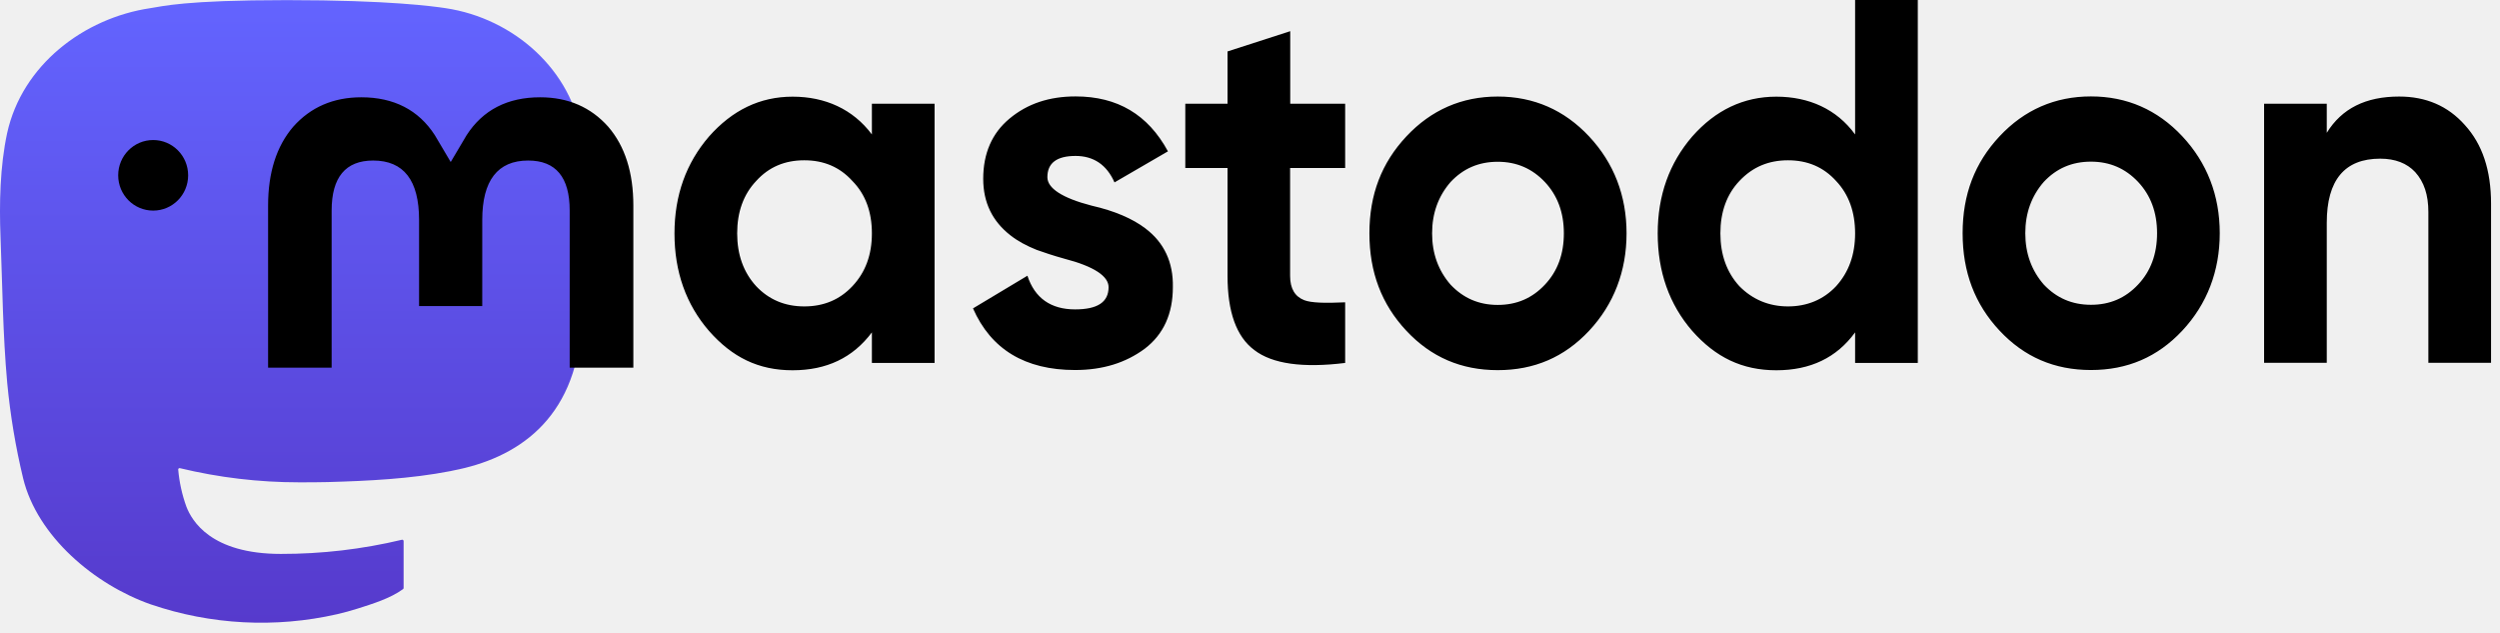
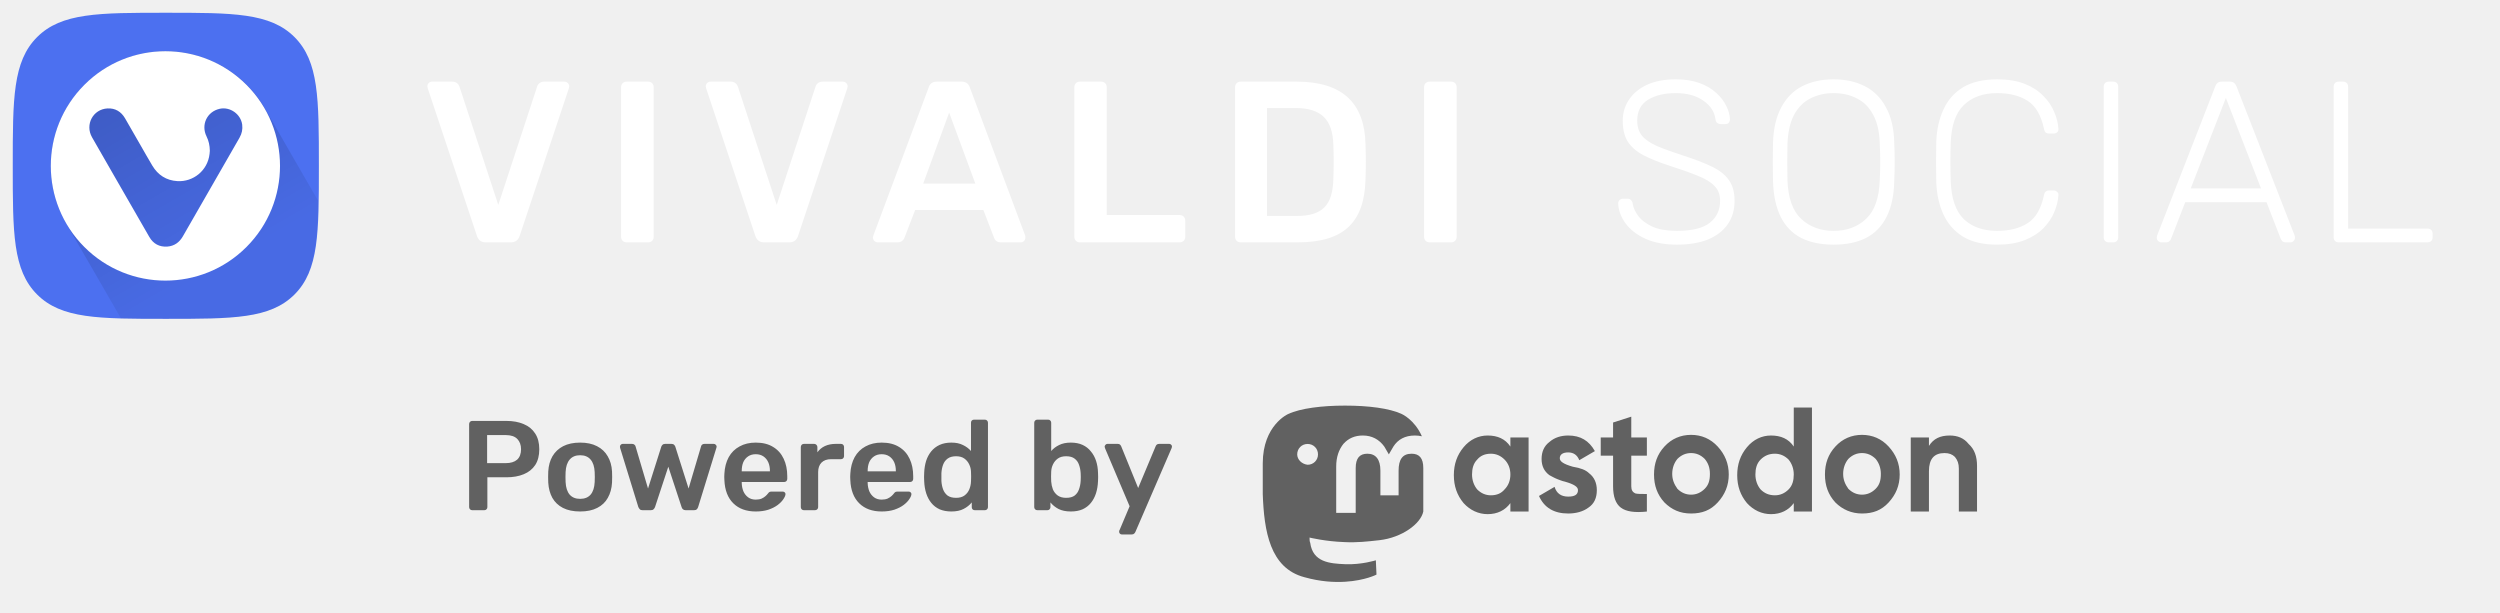
- <svg xmlns="http://www.w3.org/2000/svg" xmlns:xlink="http://www.w3.org/1999/xlink" width="261" height="66" viewBox="0 0 261 66" fill="none">
+ <svg xmlns="http://www.w3.org/2000/svg" xmlns:xlink="http://www.w3.org/1999/xlink" width="196" height="48" viewBox="0 0 196 48" fill="none">
  <symbol id="logo-symbol-wordmark">
-     <path d="M60.754 14.403C59.814 7.419 53.727 1.916 46.512 0.849C45.294 0.669 40.682 0.013 29.997 0.013H29.918C19.23 0.013 16.937 0.669 15.72 0.849C8.705 1.886 2.299 6.832 0.745 13.898C-0.003 17.378 -0.083 21.237 0.056 24.776C0.254 29.851 0.293 34.918 0.753 39.973C1.072 43.331 1.628 46.661 2.417 49.941C3.894 55.997 9.875 61.037 15.734 63.093C22.008 65.237 28.754 65.593 35.218 64.121C35.929 63.956 36.632 63.764 37.325 63.545C38.897 63.046 40.738 62.487 42.091 61.507C42.11 61.493 42.125 61.475 42.136 61.455C42.147 61.434 42.153 61.412 42.153 61.389V56.49C42.153 56.469 42.148 56.447 42.138 56.428C42.129 56.409 42.115 56.392 42.098 56.379C42.081 56.365 42.061 56.356 42.04 56.351C42.019 56.346 41.997 56.347 41.976 56.351C37.834 57.341 33.59 57.836 29.332 57.829C22.005 57.829 20.034 54.351 19.469 52.904C19.016 51.653 18.727 50.348 18.612 49.022C18.611 49 18.615 48.977 18.624 48.957C18.633 48.937 18.647 48.919 18.664 48.904C18.682 48.89 18.702 48.88 18.724 48.876C18.745 48.871 18.768 48.871 18.79 48.877C22.862 49.859 27.037 50.355 31.227 50.354C32.234 50.354 33.239 50.354 34.246 50.328C38.46 50.209 42.901 49.994 47.047 49.184C47.15 49.164 47.253 49.146 47.342 49.119C53.881 47.864 60.104 43.923 60.736 33.943C60.76 33.55 60.819 29.828 60.819 29.42C60.822 28.035 61.265 19.591 60.754 14.403Z" fill="url(#paint0_linear_89_11)" />
-     <path d="M12.344 18.303C12.344 16.267 13.978 14.619 15.997 14.619C18.016 14.619 19.65 16.267 19.65 18.303C19.65 20.34 18.016 21.987 15.997 21.987C13.978 21.987 12.344 20.34 12.344 18.303Z" fill="currentColor" />
-     <path d="M66.148 21.468V38.384H59.499V21.974C59.499 18.511 58.058 16.76 55.164 16.76C51.975 16.76 50.367 18.848 50.367 22.96V31.95H43.769V22.96C43.769 18.835 42.174 16.76 38.971 16.76C36.09 16.76 34.637 18.511 34.637 21.974V38.384H28V21.468C28 18.018 28.875 15.268 30.624 13.231C32.437 11.195 34.804 10.157 37.736 10.157C41.132 10.157 43.717 11.48 45.415 14.114L47.074 16.915L48.733 14.114C50.431 11.48 53.004 10.157 56.412 10.157C59.344 10.157 61.711 11.195 63.525 13.231C65.274 15.268 66.148 18.005 66.148 21.468ZM89.03 29.874C90.406 28.409 91.062 26.579 91.062 24.361C91.062 22.143 90.406 20.301 89.03 18.9C87.705 17.434 86.033 16.734 84.001 16.734C81.969 16.734 80.296 17.434 78.972 18.9C77.647 20.301 76.991 22.143 76.991 24.361C76.991 26.579 77.647 28.422 78.972 29.874C80.296 31.275 81.969 31.989 84.001 31.989C86.033 31.989 87.705 31.288 89.03 29.874ZM91.062 10.832H97.609V37.891H91.062V34.7C89.081 37.346 86.342 38.656 82.779 38.656C79.216 38.656 76.477 37.307 74.046 34.544C71.653 31.781 70.444 28.37 70.444 24.374C70.444 20.379 71.666 17.019 74.046 14.256C76.489 11.493 79.383 10.092 82.779 10.092C86.174 10.092 89.081 11.389 91.062 14.036V10.845V10.832ZM119.654 23.868C121.583 25.334 122.548 27.384 122.496 29.978C122.496 32.741 121.532 34.907 119.551 36.412C117.57 37.878 115.178 38.63 112.284 38.63C107.049 38.63 103.499 36.464 101.621 32.196L107.306 28.785C108.065 31.107 109.737 32.3 112.284 32.3C114.625 32.3 115.782 31.548 115.782 29.978C115.782 28.837 114.265 27.812 111.165 27.008C109.995 26.683 109.03 26.359 108.271 26.087C107.204 25.659 106.29 25.166 105.532 24.569C103.654 23.103 102.689 21.157 102.689 18.667C102.689 16.02 103.602 13.906 105.429 12.388C107.306 10.819 109.596 10.066 112.335 10.066C116.709 10.066 119.898 11.96 121.982 15.8L116.4 19.043C115.59 17.201 114.213 16.28 112.335 16.28C110.355 16.28 109.39 17.032 109.39 18.498C109.39 19.64 110.908 20.664 114.008 21.468C116.4 22.013 118.278 22.818 119.641 23.855L119.654 23.868ZM140.477 17.538H134.741V28.798C134.741 30.147 135.255 30.964 136.22 31.34C136.927 31.613 138.355 31.665 140.49 31.561V37.891C136.079 38.436 132.876 37.995 130.998 36.542C129.12 35.141 128.207 32.534 128.207 28.811V17.538H123.795V10.832H128.207V5.37L134.754 3.256V10.832H140.49V17.538H140.477ZM161.352 29.719C162.677 28.318 163.333 26.528 163.333 24.361C163.333 22.195 162.677 20.418 161.352 19.004C160.027 17.603 158.407 16.889 156.426 16.889C154.445 16.889 152.825 17.59 151.5 19.004C150.227 20.47 149.571 22.247 149.571 24.361C149.571 26.476 150.227 28.253 151.5 29.719C152.825 31.12 154.445 31.833 156.426 31.833C158.407 31.833 160.027 31.133 161.352 29.719ZM146.883 34.531C144.297 31.768 143.024 28.422 143.024 24.361C143.024 20.301 144.297 17.006 146.883 14.243C149.468 11.48 152.67 10.079 156.426 10.079C160.182 10.079 163.384 11.48 165.97 14.243C168.555 17.006 169.88 20.418 169.88 24.361C169.88 28.305 168.555 31.768 165.97 34.531C163.384 37.294 160.233 38.643 156.426 38.643C152.619 38.643 149.468 37.294 146.883 34.531ZM191.771 29.874C193.095 28.409 193.751 26.579 193.751 24.361C193.751 22.143 193.095 20.301 191.771 18.9C190.446 17.434 188.774 16.734 186.742 16.734C184.709 16.734 183.037 17.434 181.661 18.9C180.336 20.301 179.68 22.143 179.68 24.361C179.68 26.579 180.336 28.422 181.661 29.874C183.037 31.275 184.761 31.989 186.742 31.989C188.722 31.989 190.446 31.288 191.771 29.874ZM193.751 0H200.298V37.891H193.751V34.7C191.822 37.346 189.082 38.656 185.52 38.656C181.957 38.656 179.179 37.307 176.735 34.544C174.343 31.781 173.134 28.37 173.134 24.374C173.134 20.379 174.356 17.019 176.735 14.256C179.166 11.493 182.111 10.092 185.52 10.092C188.928 10.092 191.822 11.389 193.751 14.036V0.013V0ZM223.308 29.706C224.633 28.305 225.289 26.515 225.289 24.348C225.289 22.182 224.633 20.405 223.308 18.991C221.983 17.59 220.363 16.877 218.382 16.877C216.401 16.877 214.78 17.577 213.456 18.991C212.182 20.457 211.526 22.234 211.526 24.348C211.526 26.463 212.182 28.24 213.456 29.706C214.78 31.107 216.401 31.82 218.382 31.82C220.363 31.82 221.983 31.12 223.308 29.706ZM208.838 34.518C206.253 31.755 204.98 28.409 204.98 24.348C204.98 20.288 206.253 16.993 208.838 14.23C211.424 11.467 214.626 10.066 218.382 10.066C222.137 10.066 225.34 11.467 227.925 14.23C230.511 16.993 231.835 20.405 231.835 24.348C231.835 28.292 230.511 31.755 227.925 34.518C225.34 37.281 222.189 38.63 218.382 38.63C214.575 38.63 211.424 37.281 208.838 34.518ZM260.17 21.261V37.878H253.623V22.13C253.623 20.34 253.173 18.991 252.247 17.966C251.385 17.045 250.164 16.565 248.594 16.565C244.89 16.565 243.012 18.783 243.012 23.272V37.878H236.466V10.832H243.012V13.867C244.581 11.325 247.077 10.079 250.575 10.079C253.366 10.079 255.656 11.052 257.431 13.05C259.257 15.047 260.17 17.759 260.17 21.274" fill="currentColor" />
+     <path d="M13 24.997C18.259 24.997 21.182 24.997 23.09 23.089C25 21.181 25 18.257 25 12.998C25 7.739 25 4.819 23.09 2.908C21.179 1 18.256 1 13 1C7.744 1 4.818 1 2.91 2.908C1 4.816 1 7.739 1 12.998C1 18.257 1 21.178 2.91 23.089C4.821 24.997 7.744 24.997 13 24.997Z" fill="#4C70F0" />
+     <path d="M20.809 8.563C19.66 6.547 17.735 4.974 15.315 4.326C10.512 3.041 5.577 5.887 4.29 10.688C3.642 13.104 4.043 15.554 5.213 17.554C5.228 17.582 5.247 17.613 5.262 17.641L9.491 24.972C10.191 24.991 10.951 24.997 11.768 25H11.775C11.849 25 11.923 25 11.997 25H12.003C12.154 25 12.306 25 12.46 25H12.5C12.651 25 12.803 25 12.957 25C15.296 25 17.173 25 18.704 24.833C20.617 24.622 21.991 24.151 23.052 23.092C24.599 21.547 24.892 19.332 24.948 15.752C22.475 11.465 20.806 8.576 20.802 8.566L20.809 8.563Z" fill="url(#gradient1)" />
+     <path d="M19.321 6.649C15.812 3.137 10.123 3.137 6.614 6.649C3.105 10.161 3.105 15.854 6.614 19.366C10.123 22.878 15.812 22.878 19.321 19.366C22.83 15.854 22.83 10.161 19.321 6.649ZM18.784 10.787C17.302 13.367 15.818 15.944 14.339 18.524C14.065 19.004 13.664 19.292 13.117 19.332C12.503 19.375 12.022 19.119 11.71 18.583C10.772 16.966 9.846 15.343 8.914 13.723C8.346 12.738 7.778 11.753 7.216 10.765C6.648 9.771 7.29 8.56 8.429 8.501C9.031 8.47 9.497 8.749 9.802 9.273C10.219 9.988 10.63 10.71 11.043 11.431C11.343 11.948 11.633 12.472 11.941 12.983C12.386 13.726 13.04 14.148 13.907 14.2C15.139 14.274 16.281 13.383 16.429 12.069C16.441 11.97 16.448 11.874 16.451 11.825C16.444 11.4 16.364 11.044 16.198 10.707C15.738 9.784 16.228 8.752 17.225 8.529C18.037 8.35 18.88 8.947 18.988 9.774C19.034 10.137 18.963 10.471 18.784 10.784V10.787Z" fill="white" />
+     <path d="M38.076 19H40.056C40.434 19 40.65 18.784 40.74 18.496L44.592 6.94C44.61 6.886 44.628 6.814 44.628 6.778C44.628 6.562 44.448 6.4 44.25 6.4H42.666C42.324 6.4 42.144 6.634 42.108 6.796L39.066 16.066L36.024 6.796C35.97 6.634 35.808 6.4 35.466 6.4H33.882C33.666 6.4 33.504 6.562 33.504 6.778C33.504 6.814 33.522 6.886 33.54 6.94L37.392 18.496C37.482 18.784 37.698 19 38.076 19ZM49.125 19H50.817C51.069 19 51.249 18.82 51.249 18.568V6.832C51.249 6.58 51.069 6.4 50.817 6.4H49.125C48.873 6.4 48.693 6.58 48.693 6.832V18.568C48.693 18.82 48.873 19 49.125 19ZM59.904 19H61.884C62.262 19 62.478 18.784 62.568 18.496L66.42 6.94C66.438 6.886 66.456 6.814 66.456 6.778C66.456 6.562 66.276 6.4 66.078 6.4H64.494C64.152 6.4 63.972 6.634 63.936 6.796L60.894 16.066L57.852 6.796C57.798 6.634 57.636 6.4 57.294 6.4H55.71C55.494 6.4 55.332 6.562 55.332 6.778C55.332 6.814 55.35 6.886 55.368 6.94L59.22 18.496C59.31 18.784 59.526 19 59.904 19ZM68.815 19H70.381C70.705 19 70.849 18.784 70.903 18.658L71.749 16.462H77.095L77.941 18.658C77.977 18.784 78.121 19 78.463 19H80.029C80.227 19 80.389 18.838 80.389 18.622C80.389 18.586 80.389 18.514 80.371 18.46L76.033 6.85C75.943 6.598 75.763 6.4 75.403 6.4H73.441C73.081 6.4 72.883 6.598 72.811 6.85L68.473 18.46C68.455 18.514 68.437 18.586 68.437 18.622C68.437 18.838 68.617 19 68.815 19ZM72.379 14.392L74.413 8.83L76.465 14.392H72.379ZM84.662 19H92.474C92.743 19 92.924 18.82 92.924 18.568V17.308C92.924 17.038 92.743 16.858 92.474 16.858H86.767V6.832C86.767 6.58 86.588 6.4 86.335 6.4H84.662C84.409 6.4 84.23 6.58 84.23 6.832V18.568C84.23 18.82 84.409 19 84.662 19ZM97.263 19H101.745C105.345 19 106.965 17.434 107.055 14.086C107.091 13.042 107.091 12.358 107.055 11.296C106.983 8.128 105.291 6.4 101.655 6.4H97.263C97.011 6.4 96.831 6.58 96.831 6.85V18.568C96.831 18.82 97.011 19 97.263 19ZM99.333 16.93V8.47H101.565C103.599 8.47 104.481 9.388 104.535 11.35C104.571 12.394 104.571 12.97 104.535 14.032C104.481 16.102 103.671 16.93 101.655 16.93H99.333ZM112.079 19H113.771C114.023 19 114.203 18.82 114.203 18.568V6.832C114.203 6.58 114.023 6.4 113.771 6.4H112.079C111.827 6.4 111.647 6.58 111.647 6.832V18.568C111.647 18.82 111.827 19 112.079 19Z" fill="currentColor" />
+     <path fill-rule="evenodd" clip-rule="evenodd" d="M108.172 42.348C109.904 42.144 111.382 41.074 111.586 40.106C111.586 40.106 111.586 40.106 111.586 40.106V36.692C111.586 35.927 111.28 35.571 110.669 35.571C109.955 35.571 109.65 36.029 109.65 36.895V38.832H108.223V36.895C108.223 36.029 107.866 35.571 107.204 35.571C106.592 35.571 106.287 35.927 106.287 36.692V40.208H104.758V36.59C104.758 35.825 104.962 35.265 105.318 34.806C105.726 34.348 106.236 34.144 106.847 34.144C107.561 34.144 108.121 34.45 108.529 35.01L108.885 35.622L109.242 35.01C109.599 34.45 110.159 34.144 110.924 34.144C111.115 34.144 111.301 34.164 111.477 34.205C110.895 32.894 109.904 32.462 109.904 32.462C108.936 32.004 107.255 31.8 105.471 31.8H105.42C103.688 31.8 101.955 32.004 100.987 32.462C100.987 32.462 99 33.329 99 36.335V38.73C99.102 41.634 99.561 44.539 102.261 45.252C103.535 45.609 104.605 45.66 105.471 45.609C107.051 45.507 107.917 45.048 107.917 45.048L107.866 43.927C107.866 43.927 106.745 44.284 105.471 44.233C104.248 44.182 102.924 44.08 102.72 42.552C102.669 42.45 102.669 42.297 102.669 42.144C102.669 42.144 103.892 42.45 105.42 42.501C106.356 42.55 107.197 42.456 108.08 42.358C108.111 42.355 108.141 42.351 108.172 42.348ZM102.516 34.806C102.057 34.806 101.701 35.163 101.701 35.622C101.701 36.029 102.057 36.386 102.516 36.437C102.975 36.437 103.331 36.08 103.331 35.622C103.331 35.163 102.975 34.806 102.516 34.806Z" fill="#616161" />
+     <path d="M117.955 38.373C118.261 38.068 118.414 37.66 118.414 37.201C118.414 36.743 118.261 36.335 117.955 36.029C117.65 35.724 117.293 35.571 116.885 35.571C116.427 35.571 116.07 35.724 115.815 36.029C115.51 36.335 115.408 36.743 115.408 37.201C115.408 37.66 115.561 38.068 115.815 38.373C116.121 38.679 116.478 38.832 116.885 38.832C117.344 38.832 117.701 38.679 117.955 38.373ZM118.414 34.297H119.841V40.106H118.414V39.443C118.006 40.004 117.395 40.309 116.631 40.309C115.917 40.309 115.255 40.004 114.745 39.443C114.236 38.832 113.981 38.118 113.981 37.252C113.981 36.386 114.236 35.673 114.745 35.061C115.255 34.45 115.917 34.144 116.631 34.144C117.395 34.144 118.006 34.399 118.414 35.01V34.297ZM124.58 37.099C124.987 37.405 125.191 37.864 125.191 38.424C125.191 39.036 124.987 39.494 124.529 39.8C124.121 40.106 123.561 40.259 122.949 40.259C121.828 40.259 121.064 39.8 120.656 38.883L121.879 38.169C122.032 38.679 122.389 38.934 122.949 38.934C123.459 38.934 123.713 38.781 123.713 38.424C123.713 38.169 123.408 37.966 122.694 37.762C122.439 37.711 122.236 37.609 122.083 37.558C121.828 37.456 121.675 37.354 121.471 37.252C121.064 36.947 120.86 36.539 120.86 35.978C120.86 35.418 121.064 34.959 121.471 34.654C121.879 34.297 122.389 34.144 122.949 34.144C123.917 34.144 124.58 34.552 125.038 35.367L123.815 36.08C123.662 35.673 123.357 35.469 122.949 35.469C122.541 35.469 122.287 35.622 122.287 35.927C122.287 36.182 122.592 36.386 123.306 36.59C123.917 36.692 124.325 36.845 124.58 37.099ZM129.115 35.724H127.892V38.118C127.892 38.424 127.994 38.577 128.197 38.679C128.35 38.73 128.656 38.73 129.115 38.73V40.106C128.146 40.208 127.484 40.106 127.076 39.8C126.669 39.494 126.465 38.934 126.465 38.118V35.724H125.497V34.297H126.465V33.125L127.892 32.666V34.297H129.115V35.724ZM133.65 38.322C133.955 38.017 134.057 37.66 134.057 37.15C134.057 36.641 133.904 36.284 133.65 35.978C133.344 35.673 132.987 35.52 132.58 35.52C132.172 35.52 131.815 35.673 131.51 35.978C131.255 36.284 131.102 36.692 131.102 37.15C131.102 37.609 131.255 37.966 131.51 38.322C131.815 38.628 132.172 38.781 132.58 38.781C132.987 38.781 133.344 38.628 133.65 38.322ZM130.49 39.392C129.93 38.781 129.675 38.068 129.675 37.201C129.675 36.335 129.93 35.622 130.49 35.01C131.051 34.399 131.764 34.093 132.58 34.093C133.395 34.093 134.108 34.399 134.669 35.01C135.229 35.622 135.535 36.335 135.535 37.201C135.535 38.068 135.229 38.781 134.669 39.392C134.108 40.004 133.446 40.259 132.58 40.259C131.713 40.259 131.051 39.953 130.49 39.392ZM140.223 38.373C140.529 38.068 140.631 37.66 140.631 37.201C140.631 36.743 140.478 36.335 140.223 36.029C139.917 35.724 139.561 35.571 139.153 35.571C138.694 35.571 138.338 35.724 138.032 36.029C137.726 36.335 137.624 36.743 137.624 37.201C137.624 37.66 137.777 38.068 138.032 38.373C138.338 38.679 138.694 38.832 139.153 38.832C139.561 38.832 139.917 38.679 140.223 38.373ZM140.631 31.953H142.057V40.106H140.631V39.443C140.223 40.004 139.611 40.309 138.847 40.309C138.134 40.309 137.471 40.004 136.962 39.443C136.452 38.832 136.197 38.118 136.197 37.252C136.197 36.386 136.452 35.673 136.962 35.061C137.471 34.45 138.134 34.144 138.847 34.144C139.611 34.144 140.223 34.399 140.631 35.01V31.953ZM147.051 38.322C147.357 38.017 147.459 37.66 147.459 37.15C147.459 36.692 147.306 36.284 147.051 35.978C146.745 35.673 146.389 35.52 145.981 35.52C145.573 35.52 145.217 35.673 144.911 35.978C144.656 36.284 144.503 36.692 144.503 37.15C144.503 37.609 144.656 37.966 144.911 38.322C145.217 38.628 145.573 38.781 145.981 38.781C146.389 38.781 146.745 38.628 147.051 38.322ZM143.892 39.392C143.331 38.781 143.076 38.068 143.076 37.201C143.076 36.335 143.331 35.622 143.892 35.01C144.452 34.399 145.166 34.093 145.981 34.093C146.796 34.093 147.51 34.399 148.07 35.01C148.631 35.622 148.936 36.335 148.936 37.201C148.936 38.068 148.631 38.781 148.07 39.392C147.51 40.004 146.847 40.259 145.981 40.259C145.166 40.259 144.452 39.953 143.892 39.392ZM155 36.539V40.106H153.573V36.743C153.573 36.335 153.471 36.08 153.268 35.825C153.064 35.622 152.809 35.52 152.452 35.52C151.637 35.52 151.229 35.978 151.229 36.947V40.106H149.803V34.297H151.229V34.959C151.586 34.399 152.096 34.144 152.86 34.144C153.471 34.144 153.981 34.348 154.338 34.806C154.796 35.214 155 35.775 155 36.539Z" fill="#616161" />
+     <path d="M37.02 40C36.953 40 36.897 39.977 36.85 39.93C36.803 39.883 36.78 39.827 36.78 39.76V33.25C36.78 33.177 36.803 33.117 36.85 33.07C36.897 33.023 36.953 33 37.02 33H39.7C40.22 33 40.673 33.083 41.06 33.25C41.447 33.41 41.747 33.657 41.96 33.99C42.173 34.317 42.28 34.727 42.28 35.22C42.28 35.72 42.173 36.133 41.96 36.46C41.747 36.78 41.447 37.02 41.06 37.18C40.673 37.34 40.22 37.42 39.7 37.42H38.21V39.76C38.21 39.827 38.187 39.883 38.14 39.93C38.1 39.977 38.043 40 37.97 40H37.02ZM38.19 36.31H39.65C40.037 36.31 40.333 36.22 40.54 36.04C40.747 35.853 40.85 35.58 40.85 35.22C40.85 34.887 40.753 34.62 40.56 34.42C40.367 34.213 40.063 34.11 39.65 34.11H38.19V36.31ZM45.483 40.1C44.95 40.1 44.5 40.007 44.133 39.82C43.773 39.633 43.497 39.37 43.303 39.03C43.117 38.69 43.01 38.293 42.983 37.84C42.977 37.72 42.973 37.573 42.973 37.4C42.973 37.227 42.977 37.08 42.983 36.96C43.01 36.5 43.12 36.103 43.313 35.77C43.513 35.43 43.793 35.167 44.153 34.98C44.52 34.793 44.963 34.7 45.483 34.7C46.003 34.7 46.443 34.793 46.803 34.98C47.17 35.167 47.45 35.43 47.643 35.77C47.843 36.103 47.957 36.5 47.983 36.96C47.99 37.08 47.993 37.227 47.993 37.4C47.993 37.573 47.99 37.72 47.983 37.84C47.957 38.293 47.847 38.69 47.653 39.03C47.467 39.37 47.19 39.633 46.823 39.82C46.463 40.007 46.017 40.1 45.483 40.1ZM45.483 39.11C45.837 39.11 46.11 39 46.303 38.78C46.497 38.553 46.603 38.223 46.623 37.79C46.63 37.69 46.633 37.56 46.633 37.4C46.633 37.24 46.63 37.11 46.623 37.01C46.603 36.583 46.497 36.257 46.303 36.03C46.11 35.803 45.837 35.69 45.483 35.69C45.13 35.69 44.857 35.803 44.663 36.03C44.47 36.257 44.363 36.583 44.343 37.01C44.337 37.11 44.333 37.24 44.333 37.4C44.333 37.56 44.337 37.69 44.343 37.79C44.363 38.223 44.47 38.553 44.663 38.78C44.857 39 45.13 39.11 45.483 39.11ZM50.375 40C50.282 40 50.212 39.977 50.165 39.93C50.118 39.883 50.078 39.823 50.045 39.75L48.615 35.11C48.608 35.077 48.605 35.047 48.605 35.02C48.605 34.96 48.625 34.91 48.665 34.87C48.712 34.823 48.762 34.8 48.815 34.8H49.555C49.635 34.8 49.698 34.823 49.745 34.87C49.792 34.91 49.818 34.95 49.825 34.99L50.805 38.3L51.845 35.02C51.858 34.973 51.888 34.927 51.935 34.88C51.982 34.827 52.052 34.8 52.145 34.8H52.645C52.738 34.8 52.808 34.827 52.855 34.88C52.902 34.927 52.932 34.973 52.945 35.02L53.985 38.3L54.965 34.99C54.972 34.95 54.995 34.91 55.035 34.87C55.082 34.823 55.145 34.8 55.225 34.8H55.965C56.025 34.8 56.075 34.823 56.115 34.87C56.162 34.91 56.185 34.96 56.185 35.02C56.185 35.047 56.178 35.077 56.165 35.11L54.735 39.75C54.715 39.823 54.678 39.883 54.625 39.93C54.578 39.977 54.508 40 54.415 40H53.765C53.672 40 53.598 39.977 53.545 39.93C53.492 39.883 53.455 39.823 53.435 39.75L52.395 36.59L51.355 39.75C51.328 39.823 51.288 39.883 51.235 39.93C51.188 39.977 51.115 40 51.015 40H50.375ZM59.252 40.1C58.512 40.1 57.925 39.887 57.492 39.46C57.058 39.033 56.825 38.427 56.792 37.64C56.785 37.573 56.782 37.49 56.782 37.39C56.782 37.283 56.785 37.2 56.792 37.14C56.818 36.64 56.932 36.207 57.132 35.84C57.338 35.473 57.622 35.193 57.982 35C58.342 34.8 58.765 34.7 59.252 34.7C59.792 34.7 60.245 34.813 60.612 35.04C60.978 35.26 61.255 35.57 61.442 35.97C61.628 36.363 61.722 36.82 61.722 37.34V37.55C61.722 37.617 61.698 37.673 61.652 37.72C61.605 37.767 61.545 37.79 61.472 37.79H58.152C58.152 37.79 58.152 37.8 58.152 37.82C58.152 37.84 58.152 37.857 58.152 37.87C58.158 38.103 58.202 38.32 58.282 38.52C58.368 38.713 58.492 38.87 58.652 38.99C58.818 39.11 59.015 39.17 59.242 39.17C59.428 39.17 59.585 39.143 59.712 39.09C59.838 39.03 59.942 38.963 60.022 38.89C60.102 38.817 60.158 38.757 60.192 38.71C60.252 38.63 60.298 38.583 60.332 38.57C60.372 38.55 60.428 38.54 60.502 38.54H61.362C61.428 38.54 61.482 38.56 61.522 38.6C61.568 38.64 61.588 38.69 61.582 38.75C61.575 38.857 61.518 38.987 61.412 39.14C61.312 39.293 61.165 39.443 60.972 39.59C60.778 39.737 60.535 39.86 60.242 39.96C59.955 40.053 59.625 40.1 59.252 40.1ZM58.152 36.95H60.362V36.92C60.362 36.66 60.318 36.433 60.232 36.24C60.145 36.047 60.018 35.893 59.852 35.78C59.685 35.667 59.485 35.61 59.252 35.61C59.018 35.61 58.818 35.667 58.652 35.78C58.485 35.893 58.358 36.047 58.272 36.24C58.192 36.433 58.152 36.66 58.152 36.92V36.95ZM63.023 40C62.956 40 62.9 39.977 62.853 39.93C62.806 39.883 62.783 39.827 62.783 39.76V35.05C62.783 34.977 62.806 34.917 62.853 34.87C62.9 34.823 62.956 34.8 63.023 34.8H63.833C63.9 34.8 63.956 34.823 64.003 34.87C64.056 34.917 64.083 34.977 64.083 35.05V35.46C64.236 35.247 64.433 35.083 64.673 34.97C64.92 34.857 65.203 34.8 65.523 34.8H65.933C66.006 34.8 66.063 34.823 66.103 34.87C66.15 34.917 66.173 34.973 66.173 35.04V35.76C66.173 35.827 66.15 35.883 66.103 35.93C66.063 35.977 66.006 36 65.933 36H65.153C64.833 36 64.583 36.09 64.403 36.27C64.23 36.45 64.143 36.697 64.143 37.01V39.76C64.143 39.827 64.12 39.883 64.073 39.93C64.026 39.977 63.966 40 63.893 40H63.023ZM69.125 40.1C68.385 40.1 67.798 39.887 67.365 39.46C66.931 39.033 66.698 38.427 66.665 37.64C66.658 37.573 66.655 37.49 66.655 37.39C66.655 37.283 66.658 37.2 66.665 37.14C66.691 36.64 66.805 36.207 67.005 35.84C67.211 35.473 67.495 35.193 67.855 35C68.215 34.8 68.638 34.7 69.125 34.7C69.665 34.7 70.118 34.813 70.485 35.04C70.851 35.26 71.128 35.57 71.315 35.97C71.501 36.363 71.595 36.82 71.595 37.34V37.55C71.595 37.617 71.571 37.673 71.525 37.72C71.478 37.767 71.418 37.79 71.345 37.79H68.025C68.025 37.79 68.025 37.8 68.025 37.82C68.025 37.84 68.025 37.857 68.025 37.87C68.031 38.103 68.075 38.32 68.155 38.52C68.241 38.713 68.365 38.87 68.525 38.99C68.691 39.11 68.888 39.17 69.115 39.17C69.301 39.17 69.458 39.143 69.585 39.09C69.711 39.03 69.815 38.963 69.895 38.89C69.975 38.817 70.031 38.757 70.065 38.71C70.125 38.63 70.171 38.583 70.205 38.57C70.245 38.55 70.301 38.54 70.375 38.54H71.235C71.301 38.54 71.355 38.56 71.395 38.6C71.441 38.64 71.461 38.69 71.455 38.75C71.448 38.857 71.391 38.987 71.285 39.14C71.185 39.293 71.038 39.443 70.845 39.59C70.651 39.737 70.408 39.86 70.115 39.96C69.828 40.053 69.498 40.1 69.125 40.1ZM68.025 36.95H70.235V36.92C70.235 36.66 70.191 36.433 70.105 36.24C70.018 36.047 69.891 35.893 69.725 35.78C69.558 35.667 69.358 35.61 69.125 35.61C68.891 35.61 68.691 35.667 68.525 35.78C68.358 35.893 68.231 36.047 68.145 36.24C68.065 36.433 68.025 36.66 68.025 36.92V36.95ZM74.586 40.1C74.239 40.1 73.933 40.043 73.666 39.93C73.406 39.81 73.189 39.643 73.016 39.43C72.843 39.217 72.709 38.967 72.616 38.68C72.523 38.387 72.469 38.067 72.456 37.72C72.449 37.6 72.446 37.493 72.446 37.4C72.446 37.3 72.449 37.19 72.456 37.07C72.469 36.737 72.519 36.427 72.606 36.14C72.699 35.853 72.833 35.603 73.006 35.39C73.186 35.17 73.406 35 73.666 34.88C73.933 34.76 74.239 34.7 74.586 34.7C74.946 34.7 75.249 34.763 75.496 34.89C75.749 35.01 75.959 35.167 76.126 35.36V33.14C76.126 33.073 76.146 33.017 76.186 32.97C76.233 32.923 76.293 32.9 76.366 32.9H77.216C77.283 32.9 77.339 32.923 77.386 32.97C77.433 33.017 77.456 33.073 77.456 33.14V39.76C77.456 39.827 77.433 39.883 77.386 39.93C77.339 39.977 77.283 40 77.216 40H76.426C76.353 40 76.293 39.977 76.246 39.93C76.206 39.883 76.186 39.827 76.186 39.76V39.39C76.019 39.597 75.806 39.767 75.546 39.9C75.293 40.033 74.973 40.1 74.586 40.1ZM74.956 39.03C75.236 39.03 75.459 38.967 75.626 38.84C75.793 38.713 75.916 38.553 75.996 38.36C76.076 38.16 76.119 37.957 76.126 37.75C76.133 37.63 76.136 37.503 76.136 37.37C76.136 37.23 76.133 37.1 76.126 36.98C76.119 36.78 76.073 36.59 75.986 36.41C75.899 36.223 75.773 36.07 75.606 35.95C75.439 35.83 75.223 35.77 74.956 35.77C74.676 35.77 74.453 35.833 74.286 35.96C74.126 36.08 74.009 36.24 73.936 36.44C73.863 36.64 73.819 36.86 73.806 37.1C73.799 37.3 73.799 37.5 73.806 37.7C73.819 37.94 73.863 38.16 73.936 38.36C74.009 38.56 74.126 38.723 74.286 38.85C74.453 38.97 74.676 39.03 74.956 39.03ZM83.954 40.1C83.567 40.1 83.244 40.033 82.984 39.9C82.731 39.767 82.521 39.597 82.354 39.39V39.76C82.354 39.827 82.331 39.883 82.284 39.93C82.244 39.977 82.187 40 82.114 40H81.324C81.257 40 81.201 39.977 81.154 39.93C81.107 39.883 81.084 39.827 81.084 39.76V33.14C81.084 33.073 81.107 33.017 81.154 32.97C81.201 32.923 81.257 32.9 81.324 32.9H82.174C82.247 32.9 82.304 32.923 82.344 32.97C82.391 33.017 82.414 33.073 82.414 33.14V35.36C82.581 35.167 82.787 35.01 83.034 34.89C83.287 34.763 83.594 34.7 83.954 34.7C84.307 34.7 84.614 34.76 84.874 34.88C85.134 35 85.351 35.17 85.524 35.39C85.704 35.603 85.841 35.853 85.934 36.14C86.027 36.427 86.077 36.737 86.084 37.07C86.091 37.19 86.094 37.3 86.094 37.4C86.094 37.493 86.091 37.6 86.084 37.72C86.071 38.067 86.017 38.387 85.924 38.68C85.831 38.967 85.697 39.217 85.524 39.43C85.351 39.643 85.134 39.81 84.874 39.93C84.614 40.043 84.307 40.1 83.954 40.1ZM83.584 39.03C83.871 39.03 84.094 38.97 84.254 38.85C84.414 38.723 84.527 38.56 84.594 38.36C84.667 38.16 84.711 37.94 84.724 37.7C84.737 37.5 84.737 37.3 84.724 37.1C84.711 36.86 84.667 36.64 84.594 36.44C84.527 36.24 84.414 36.08 84.254 35.96C84.094 35.833 83.871 35.77 83.584 35.77C83.317 35.77 83.101 35.83 82.934 35.95C82.767 36.07 82.641 36.223 82.554 36.41C82.467 36.59 82.421 36.78 82.414 36.98C82.407 37.1 82.404 37.23 82.404 37.37C82.404 37.503 82.407 37.63 82.414 37.75C82.427 37.957 82.471 38.16 82.544 38.36C82.624 38.553 82.747 38.713 82.914 38.84C83.087 38.967 83.311 39.03 83.584 39.03ZM87.942 41.9C87.888 41.9 87.842 41.88 87.802 41.84C87.762 41.8 87.742 41.753 87.742 41.7C87.742 41.673 87.742 41.647 87.742 41.62C87.749 41.6 87.762 41.573 87.782 41.54L88.562 39.69L86.642 35.16C86.615 35.093 86.602 35.047 86.602 35.02C86.609 34.96 86.632 34.91 86.672 34.87C86.712 34.823 86.762 34.8 86.822 34.8H87.632C87.712 34.8 87.772 34.82 87.812 34.86C87.852 34.9 87.882 34.943 87.902 34.99L89.232 38.26L90.602 34.99C90.622 34.937 90.652 34.893 90.692 34.86C90.732 34.82 90.792 34.8 90.872 34.8H91.672C91.725 34.8 91.772 34.82 91.812 34.86C91.859 34.9 91.882 34.947 91.882 35C91.882 35.04 91.868 35.093 91.842 35.16L89.012 41.71C88.985 41.763 88.952 41.807 88.912 41.84C88.872 41.88 88.812 41.9 88.732 41.9H87.942Z" fill="#616161" />
+     <path d="M131.472 19.18C130.5 19.18 129.672 19.024 128.988 18.712C128.316 18.4 127.8 17.998 127.44 17.506C127.08 17.014 126.888 16.492 126.864 15.94C126.864 15.844 126.9 15.76 126.972 15.688C127.044 15.616 127.134 15.58 127.242 15.58H127.602C127.722 15.58 127.812 15.616 127.872 15.688C127.944 15.76 127.986 15.844 127.998 15.94C128.046 16.276 128.196 16.612 128.448 16.948C128.7 17.272 129.072 17.548 129.564 17.776C130.056 17.992 130.692 18.1 131.472 18.1C132.648 18.1 133.506 17.89 134.046 17.47C134.586 17.038 134.856 16.462 134.856 15.742C134.856 15.262 134.712 14.878 134.424 14.59C134.148 14.29 133.722 14.026 133.146 13.798C132.57 13.558 131.832 13.294 130.932 13.006C130.08 12.73 129.378 12.448 128.826 12.16C128.274 11.86 127.866 11.5 127.602 11.08C127.35 10.66 127.224 10.12 127.224 9.46C127.224 8.848 127.386 8.302 127.71 7.822C128.034 7.33 128.502 6.94 129.114 6.652C129.738 6.364 130.494 6.22 131.382 6.22C132.09 6.22 132.708 6.316 133.236 6.508C133.764 6.7 134.202 6.958 134.55 7.282C134.898 7.594 135.162 7.936 135.342 8.308C135.522 8.668 135.618 9.022 135.63 9.37C135.63 9.454 135.6 9.538 135.54 9.622C135.48 9.694 135.384 9.73 135.252 9.73H134.892C134.832 9.73 134.754 9.706 134.658 9.658C134.574 9.61 134.52 9.514 134.496 9.37C134.424 8.77 134.106 8.278 133.542 7.894C132.99 7.498 132.27 7.3 131.382 7.3C130.494 7.3 129.768 7.474 129.204 7.822C128.64 8.17 128.358 8.716 128.358 9.46C128.358 9.94 128.484 10.336 128.736 10.648C128.988 10.948 129.384 11.218 129.924 11.458C130.464 11.686 131.16 11.938 132.012 12.214C132.912 12.502 133.656 12.79 134.244 13.078C134.832 13.366 135.27 13.72 135.558 14.14C135.846 14.548 135.99 15.082 135.99 15.742C135.99 16.474 135.804 17.098 135.432 17.614C135.072 18.118 134.556 18.508 133.884 18.784C133.212 19.048 132.408 19.18 131.472 19.18ZM143.756 19.18C142.76 19.18 141.914 19.006 141.218 18.658C140.522 18.298 139.988 17.752 139.616 17.02C139.244 16.276 139.04 15.34 139.004 14.212C138.992 13.672 138.986 13.168 138.986 12.7C138.986 12.232 138.992 11.728 139.004 11.188C139.04 10.072 139.256 9.148 139.652 8.416C140.048 7.672 140.594 7.12 141.29 6.76C141.998 6.4 142.82 6.22 143.756 6.22C144.692 6.22 145.508 6.4 146.204 6.76C146.912 7.12 147.464 7.672 147.86 8.416C148.268 9.148 148.484 10.072 148.508 11.188C148.532 11.728 148.544 12.232 148.544 12.7C148.544 13.168 148.532 13.672 148.508 14.212C148.484 15.34 148.28 16.276 147.896 17.02C147.524 17.752 146.99 18.298 146.294 18.658C145.598 19.006 144.752 19.18 143.756 19.18ZM143.756 18.1C144.788 18.1 145.634 17.788 146.294 17.164C146.966 16.54 147.326 15.526 147.374 14.122C147.398 13.582 147.41 13.108 147.41 12.7C147.41 12.292 147.398 11.818 147.374 11.278C147.35 10.342 147.176 9.58 146.852 8.992C146.54 8.404 146.114 7.978 145.574 7.714C145.046 7.438 144.44 7.3 143.756 7.3C143.084 7.3 142.478 7.438 141.938 7.714C141.41 7.978 140.984 8.404 140.66 8.992C140.348 9.58 140.174 10.342 140.138 11.278C140.126 11.818 140.12 12.292 140.12 12.7C140.12 13.108 140.126 13.582 140.138 14.122C140.186 15.526 140.546 16.54 141.218 17.164C141.89 17.788 142.736 18.1 143.756 18.1ZM156.574 19.18C155.482 19.18 154.588 18.97 153.892 18.55C153.208 18.118 152.698 17.536 152.362 16.804C152.026 16.072 151.84 15.238 151.804 14.302C151.792 13.81 151.786 13.282 151.786 12.718C151.786 12.154 151.792 11.614 151.804 11.098C151.84 10.162 152.026 9.328 152.362 8.596C152.698 7.852 153.208 7.27 153.892 6.85C154.588 6.43 155.482 6.22 156.574 6.22C157.426 6.22 158.152 6.34 158.752 6.58C159.352 6.82 159.838 7.138 160.21 7.534C160.594 7.918 160.876 8.338 161.056 8.794C161.248 9.238 161.356 9.676 161.38 10.108C161.392 10.216 161.356 10.306 161.272 10.378C161.2 10.438 161.11 10.468 161.002 10.468H160.642C160.546 10.468 160.462 10.444 160.39 10.396C160.318 10.336 160.27 10.234 160.246 10.09C160.018 9.022 159.586 8.29 158.95 7.894C158.326 7.498 157.534 7.3 156.574 7.3C155.482 7.3 154.612 7.612 153.964 8.236C153.328 8.848 152.986 9.832 152.938 11.188C152.902 12.172 152.902 13.18 152.938 14.212C152.986 15.568 153.328 16.558 153.964 17.182C154.612 17.794 155.482 18.1 156.574 18.1C157.534 18.1 158.326 17.902 158.95 17.506C159.586 17.11 160.018 16.378 160.246 15.31C160.27 15.166 160.318 15.07 160.39 15.022C160.462 14.962 160.546 14.932 160.642 14.932H161.002C161.11 14.932 161.2 14.968 161.272 15.04C161.356 15.1 161.392 15.184 161.38 15.292C161.356 15.724 161.248 16.168 161.056 16.624C160.876 17.068 160.594 17.488 160.21 17.884C159.838 18.268 159.352 18.58 158.752 18.82C158.152 19.06 157.426 19.18 156.574 19.18ZM165.329 19C165.209 19 165.113 18.964 165.041 18.892C164.969 18.82 164.933 18.724 164.933 18.604V6.796C164.933 6.676 164.969 6.58 165.041 6.508C165.113 6.436 165.209 6.4 165.329 6.4H165.671C165.791 6.4 165.887 6.436 165.959 6.508C166.031 6.58 166.067 6.676 166.067 6.796V18.604C166.067 18.724 166.031 18.82 165.959 18.892C165.887 18.964 165.791 19 165.671 19H165.329ZM169.451 19C169.355 19 169.271 18.964 169.199 18.892C169.127 18.82 169.091 18.736 169.091 18.64C169.091 18.58 169.103 18.514 169.127 18.442L173.681 6.76C173.729 6.64 173.789 6.55 173.861 6.49C173.945 6.43 174.059 6.4 174.203 6.4H174.815C174.959 6.4 175.067 6.43 175.139 6.49C175.223 6.55 175.289 6.64 175.337 6.76L179.891 18.442C179.915 18.514 179.927 18.58 179.927 18.64C179.927 18.736 179.891 18.82 179.819 18.892C179.747 18.964 179.663 19 179.567 19H179.207C179.087 19 178.997 18.97 178.937 18.91C178.877 18.838 178.835 18.778 178.811 18.73L177.695 15.85H171.323L170.207 18.73C170.195 18.778 170.153 18.838 170.081 18.91C170.021 18.97 169.931 19 169.811 19H169.451ZM171.755 14.77H177.263L174.509 7.678L171.755 14.77ZM183.354 19C183.234 19 183.138 18.964 183.066 18.892C182.994 18.82 182.958 18.724 182.958 18.604V6.796C182.958 6.676 182.994 6.58 183.066 6.508C183.138 6.436 183.234 6.4 183.354 6.4H183.696C183.816 6.4 183.912 6.436 183.984 6.508C184.056 6.58 184.092 6.676 184.092 6.796V17.92H190.302C190.434 17.92 190.536 17.956 190.608 18.028C190.68 18.1 190.716 18.202 190.716 18.334V18.604C190.716 18.724 190.68 18.82 190.608 18.892C190.536 18.964 190.434 19 190.302 19H183.354Z" fill="currentColor" />
    <defs>
-       <linearGradient id="paint0_linear_89_11" x1="30.5" y1="0.013" x2="30.5" y2="65.013" gradientUnits="userSpaceOnUse">
-         <stop stop-color="#6364FF" />
-         <stop offset="1" stop-color="#563ACC" />
+       <linearGradient id="gradient1" x1="8.503" y1="5.212" x2="20.001" y2="25.058" gradientUnits="userSpaceOnUse">
+         <stop stop-opacity="0.2" />
+         <stop offset="0.79" stop-opacity="0.05" />
      </linearGradient>
    </defs>
  </symbol>
-   <use xlink:href="#logo-symbol-wordmark" />
+   <use xlink:href="#logo-symbol-wordmark" style="color:#fff" />
</svg>
